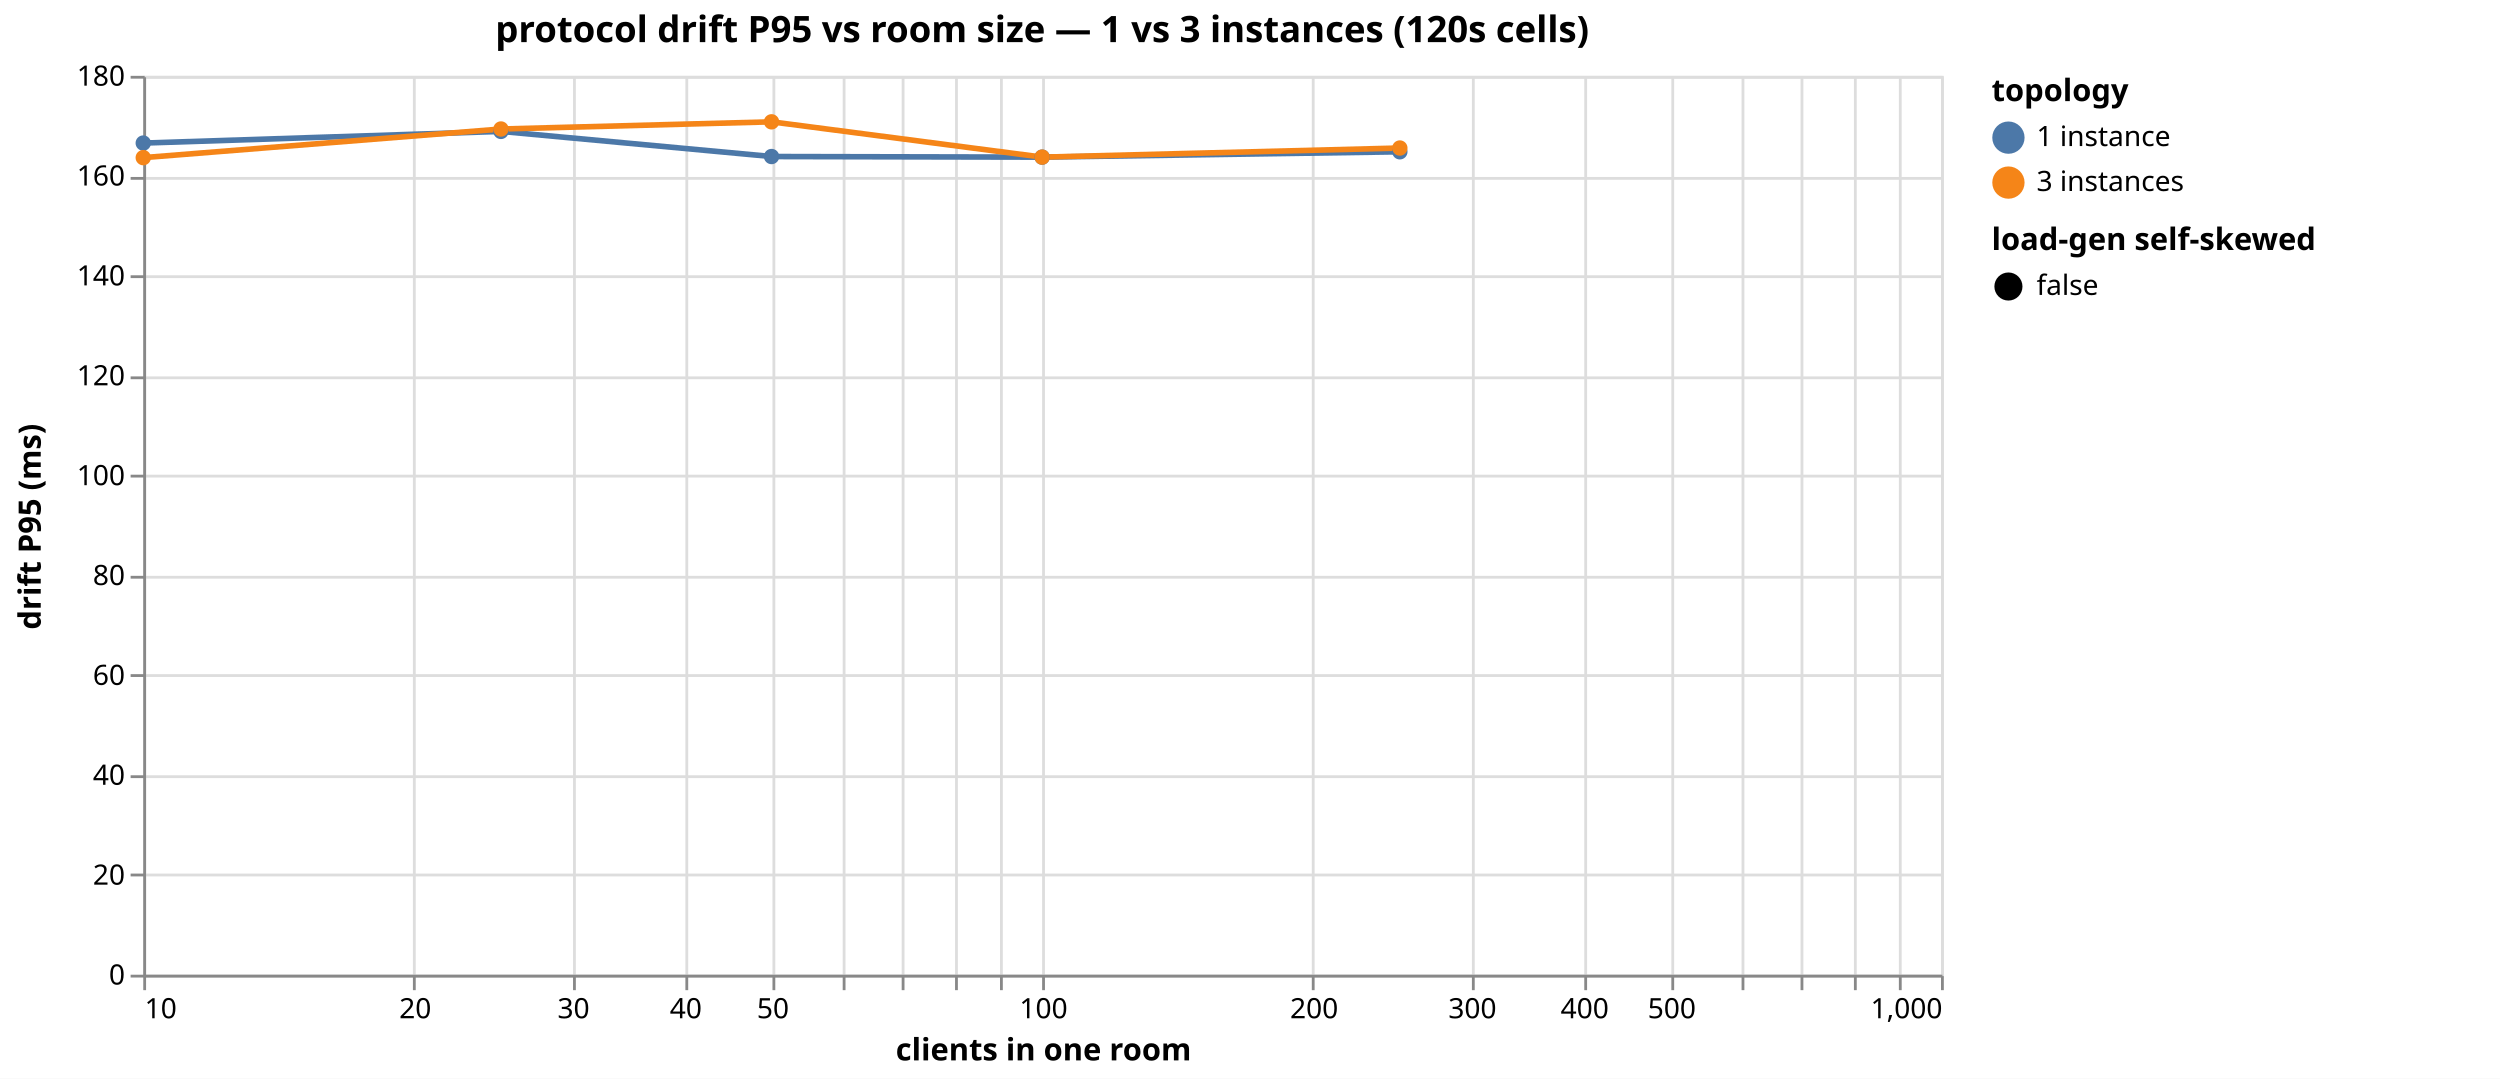
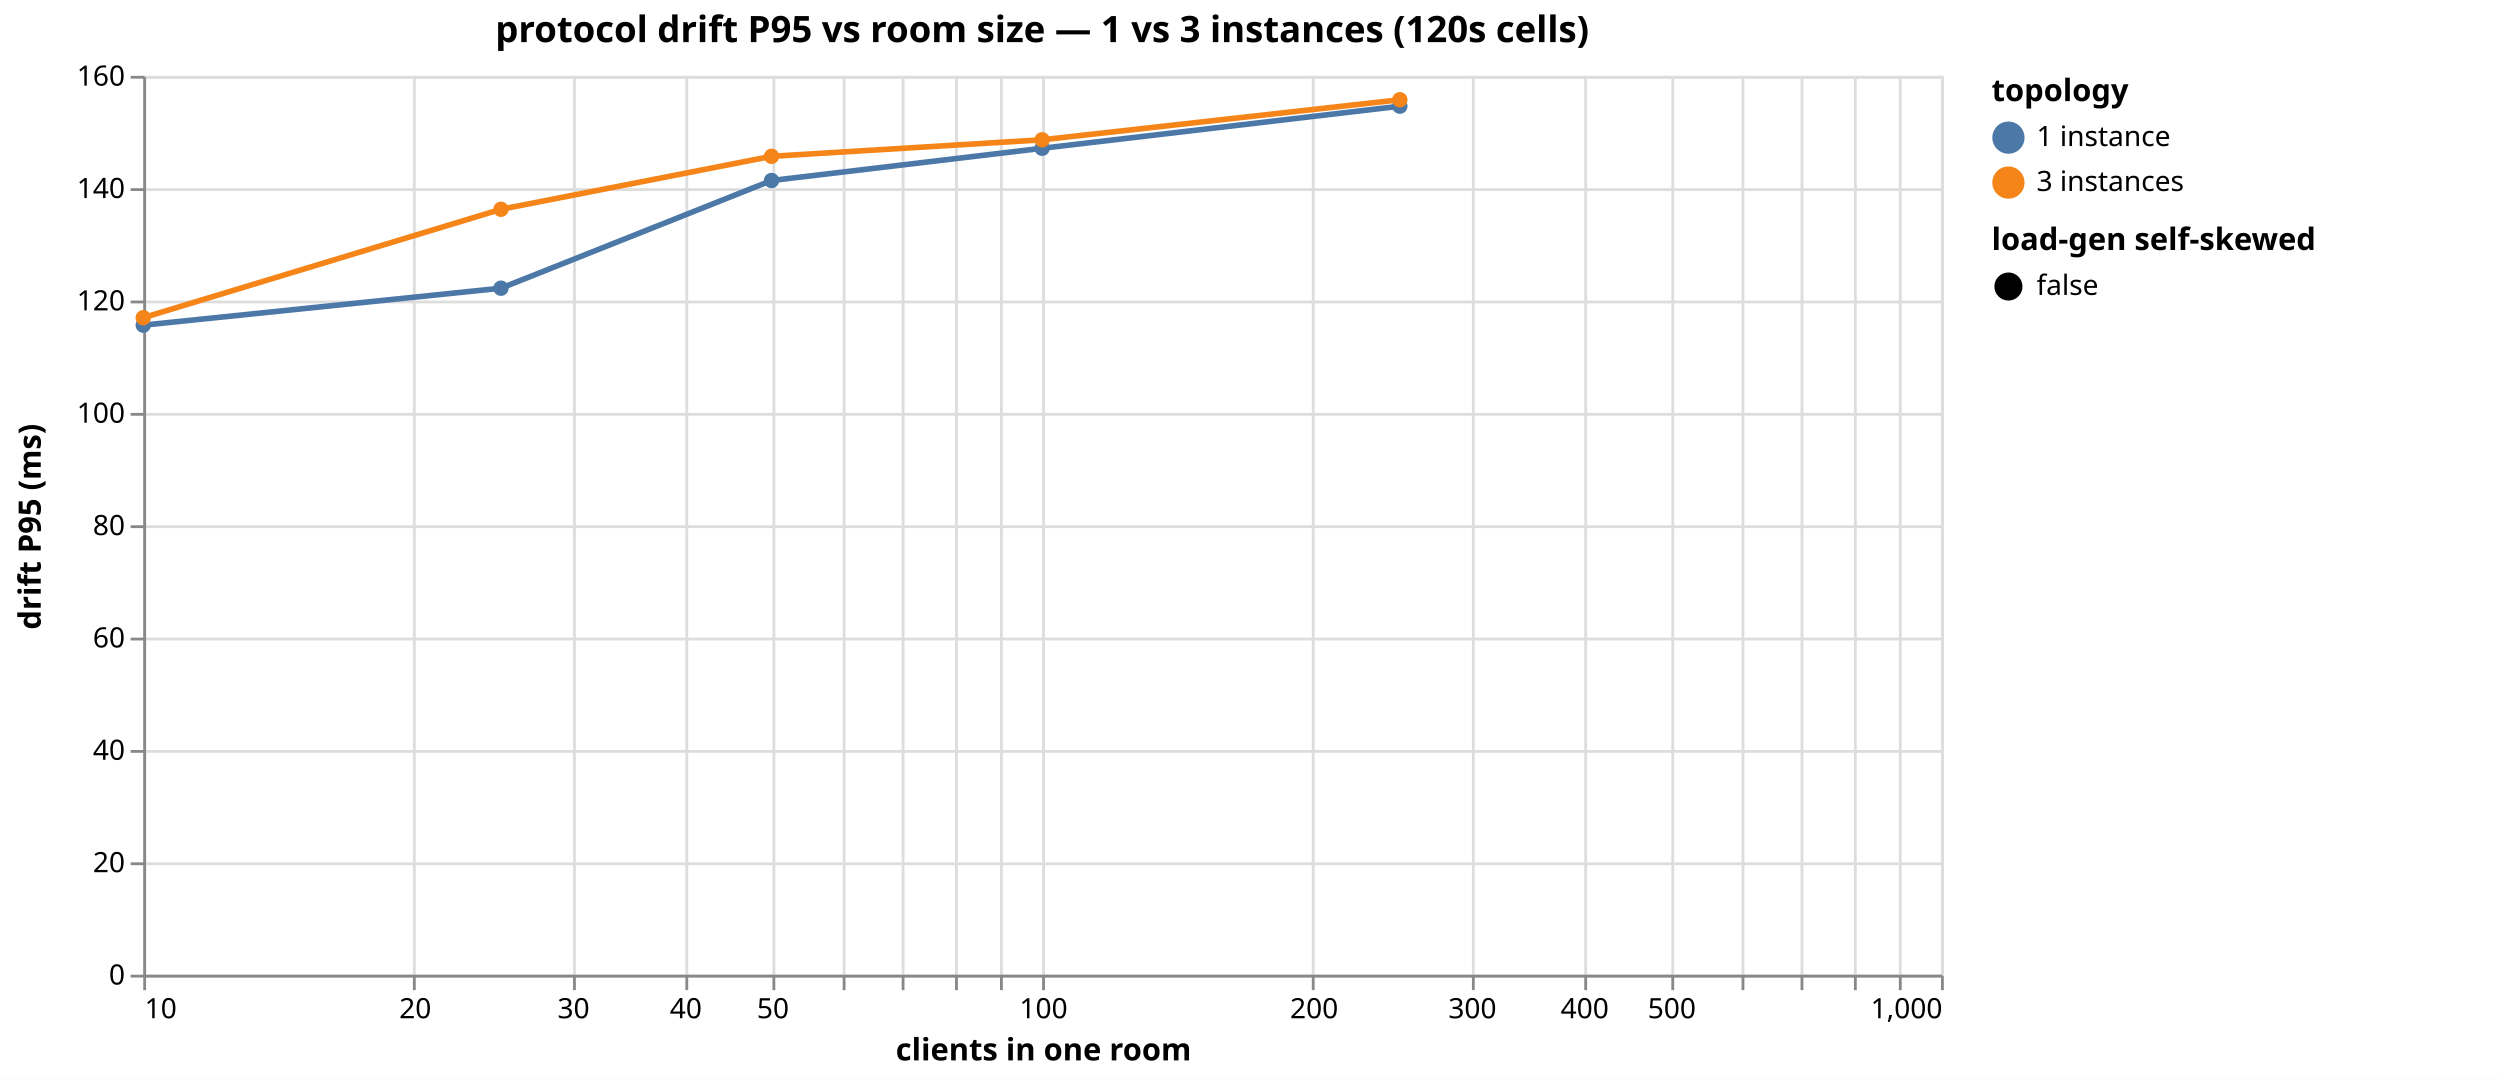
<svg xmlns="http://www.w3.org/2000/svg" version="1.1" class="marks" width="890" height="384" viewBox="0 0 890 384">
  <rect width="890" height="384" fill="white" />
  <g fill="none" stroke-miterlimit="10" transform="translate(51,27)">
    <g class="mark-group role-frame root" role="graphics-object" aria-roledescription="group mark container">
      <g transform="translate(0,0)">
        <path class="background" aria-hidden="true" d="M0.5,0.5h640v320h-640Z" stroke="#ddd" />
        <g>
          <g class="mark-group role-axis" aria-hidden="true">
            <g transform="translate(0.5,320.5)">
              <path class="background" aria-hidden="true" d="M0,0h0v0h0Z" pointer-events="none" />
              <g>
                <g class="mark-rule role-axis-grid" pointer-events="none">
                  <line transform="translate(0,-320)" x2="0" y2="320" stroke="#ddd" stroke-width="1" opacity="1" />
                  <line transform="translate(96,-320)" x2="0" y2="320" stroke="#ddd" stroke-width="1" opacity="1" />
                  <line transform="translate(153,-320)" x2="0" y2="320" stroke="#ddd" stroke-width="1" opacity="1" />
                  <line transform="translate(193,-320)" x2="0" y2="320" stroke="#ddd" stroke-width="1" opacity="1" />
                  <line transform="translate(224,-320)" x2="0" y2="320" stroke="#ddd" stroke-width="1" opacity="1" />
                  <line transform="translate(249,-320)" x2="0" y2="320" stroke="#ddd" stroke-width="1" opacity="1" />
                  <line transform="translate(270,-320)" x2="0" y2="320" stroke="#ddd" stroke-width="1" opacity="1" />
                  <line transform="translate(289,-320)" x2="0" y2="320" stroke="#ddd" stroke-width="1" opacity="1" />
                  <line transform="translate(305,-320)" x2="0" y2="320" stroke="#ddd" stroke-width="1" opacity="1" />
                  <line transform="translate(320,-320)" x2="0" y2="320" stroke="#ddd" stroke-width="1" opacity="1" />
                  <line transform="translate(416,-320)" x2="0" y2="320" stroke="#ddd" stroke-width="1" opacity="1" />
                  <line transform="translate(473,-320)" x2="0" y2="320" stroke="#ddd" stroke-width="1" opacity="1" />
                  <line transform="translate(513,-320)" x2="0" y2="320" stroke="#ddd" stroke-width="1" opacity="1" />
                  <line transform="translate(544,-320)" x2="0" y2="320" stroke="#ddd" stroke-width="1" opacity="1" />
                  <line transform="translate(569,-320)" x2="0" y2="320" stroke="#ddd" stroke-width="1" opacity="1" />
                  <line transform="translate(590,-320)" x2="0" y2="320" stroke="#ddd" stroke-width="1" opacity="1" />
                  <line transform="translate(609,-320)" x2="0" y2="320" stroke="#ddd" stroke-width="1" opacity="1" />
                  <line transform="translate(625,-320)" x2="0" y2="320" stroke="#ddd" stroke-width="1" opacity="1" />
                  <line transform="translate(640,-320)" x2="0" y2="320" stroke="#ddd" stroke-width="1" opacity="1" />
                </g>
              </g>
              <path class="foreground" aria-hidden="true" d="" pointer-events="none" display="none" />
            </g>
          </g>
          <g class="mark-group role-axis" aria-hidden="true">
            <g transform="translate(0.5,0.5)">
              <path class="background" aria-hidden="true" d="M0,0h0v0h0Z" pointer-events="none" />
              <g>
                <g class="mark-rule role-axis-grid" pointer-events="none">
                  <line transform="translate(0,320)" x2="640" y2="0" stroke="#ddd" stroke-width="1" opacity="1" />
-                   <line transform="translate(0,284)" x2="640" y2="0" stroke="#ddd" stroke-width="1" opacity="1" />
-                   <line transform="translate(0,249)" x2="640" y2="0" stroke="#ddd" stroke-width="1" opacity="1" />
-                   <line transform="translate(0,213)" x2="640" y2="0" stroke="#ddd" stroke-width="1" opacity="1" />
-                   <line transform="translate(0,178)" x2="640" y2="0" stroke="#ddd" stroke-width="1" opacity="1" />
-                   <line transform="translate(0,142)" x2="640" y2="0" stroke="#ddd" stroke-width="1" opacity="1" />
-                   <line transform="translate(0,107)" x2="640" y2="0" stroke="#ddd" stroke-width="1" opacity="1" />
-                   <line transform="translate(0,71)" x2="640" y2="0" stroke="#ddd" stroke-width="1" opacity="1" />
-                   <line transform="translate(0,36)" x2="640" y2="0" stroke="#ddd" stroke-width="1" opacity="1" />
+                   <line transform="translate(0,280)" x2="640" y2="0" stroke="#ddd" stroke-width="1" opacity="1" />
+                   <line transform="translate(0,240)" x2="640" y2="0" stroke="#ddd" stroke-width="1" opacity="1" />
+                   <line transform="translate(0,200)" x2="640" y2="0" stroke="#ddd" stroke-width="1" opacity="1" />
+                   <line transform="translate(0,160)" x2="640" y2="0" stroke="#ddd" stroke-width="1" opacity="1" />
+                   <line transform="translate(0,120)" x2="640" y2="0" stroke="#ddd" stroke-width="1" opacity="1" />
+                   <line transform="translate(0,80)" x2="640" y2="0" stroke="#ddd" stroke-width="1" opacity="1" />
+                   <line transform="translate(0,40)" x2="640" y2="0" stroke="#ddd" stroke-width="1" opacity="1" />
                  <line transform="translate(0,0)" x2="640" y2="0" stroke="#ddd" stroke-width="1" opacity="1" />
                </g>
              </g>
              <path class="foreground" aria-hidden="true" d="" pointer-events="none" display="none" />
            </g>
          </g>
          <g class="mark-group role-axis" role="graphics-symbol" aria-roledescription="axis" aria-label="X-axis titled 'clients in one room' for a log scale with values from 10 to 1,000">
            <g transform="translate(0.5,320.5)">
              <path class="background" aria-hidden="true" d="M0,0h0v0h0Z" pointer-events="none" />
              <g>
                <g class="mark-rule role-axis-tick" pointer-events="none">
                  <line transform="translate(0,0)" x2="0" y2="5" stroke="#888" stroke-width="1" opacity="1" />
                  <line transform="translate(96,0)" x2="0" y2="5" stroke="#888" stroke-width="1" opacity="1" />
                  <line transform="translate(153,0)" x2="0" y2="5" stroke="#888" stroke-width="1" opacity="1" />
                  <line transform="translate(193,0)" x2="0" y2="5" stroke="#888" stroke-width="1" opacity="1" />
                  <line transform="translate(224,0)" x2="0" y2="5" stroke="#888" stroke-width="1" opacity="1" />
                  <line transform="translate(249,0)" x2="0" y2="5" stroke="#888" stroke-width="1" opacity="1" />
                  <line transform="translate(270,0)" x2="0" y2="5" stroke="#888" stroke-width="1" opacity="1" />
                  <line transform="translate(289,0)" x2="0" y2="5" stroke="#888" stroke-width="1" opacity="1" />
                  <line transform="translate(305,0)" x2="0" y2="5" stroke="#888" stroke-width="1" opacity="1" />
                  <line transform="translate(320,0)" x2="0" y2="5" stroke="#888" stroke-width="1" opacity="1" />
                  <line transform="translate(416,0)" x2="0" y2="5" stroke="#888" stroke-width="1" opacity="1" />
                  <line transform="translate(473,0)" x2="0" y2="5" stroke="#888" stroke-width="1" opacity="1" />
                  <line transform="translate(513,0)" x2="0" y2="5" stroke="#888" stroke-width="1" opacity="1" />
                  <line transform="translate(544,0)" x2="0" y2="5" stroke="#888" stroke-width="1" opacity="1" />
                  <line transform="translate(569,0)" x2="0" y2="5" stroke="#888" stroke-width="1" opacity="1" />
                  <line transform="translate(590,0)" x2="0" y2="5" stroke="#888" stroke-width="1" opacity="1" />
                  <line transform="translate(609,0)" x2="0" y2="5" stroke="#888" stroke-width="1" opacity="1" />
                  <line transform="translate(625,0)" x2="0" y2="5" stroke="#888" stroke-width="1" opacity="1" />
                  <line transform="translate(640,0)" x2="0" y2="5" stroke="#888" stroke-width="1" opacity="1" />
                </g>
                <g class="mark-text role-axis-label" pointer-events="none">
                  <text text-anchor="start" transform="translate(0,15)" font-family="sans-serif" font-size="10px" fill="#000" opacity="1">10</text>
                  <text text-anchor="middle" transform="translate(96.3296,15)" font-family="sans-serif" font-size="10px" fill="#000" opacity="1">20</text>
                  <text text-anchor="middle" transform="translate(152.6788,15)" font-family="sans-serif" font-size="10px" fill="#000" opacity="1">30</text>
                  <text text-anchor="middle" transform="translate(192.6592,15)" font-family="sans-serif" font-size="10px" fill="#000" opacity="1">40</text>
                  <text text-anchor="middle" transform="translate(223.6704,15)" font-family="sans-serif" font-size="10px" fill="#000" opacity="1">50</text>
                  <text text-anchor="middle" transform="translate(249.0084,15)" font-family="sans-serif" font-size="10px" fill="#000" opacity="1" />
                  <text text-anchor="middle" transform="translate(270.4314,15)" font-family="sans-serif" font-size="10px" fill="#000" opacity="1" />
                  <text text-anchor="middle" transform="translate(288.9888,15)" font-family="sans-serif" font-size="10px" fill="#000" opacity="1" />
                  <text text-anchor="middle" transform="translate(305.3576,15)" font-family="sans-serif" font-size="10px" fill="#000" opacity="1" />
                  <text text-anchor="middle" transform="translate(320,15)" font-family="sans-serif" font-size="10px" fill="#000" opacity="1">100</text>
                  <text text-anchor="middle" transform="translate(416.3296,15)" font-family="sans-serif" font-size="10px" fill="#000" opacity="1">200</text>
                  <text text-anchor="middle" transform="translate(472.6788,15)" font-family="sans-serif" font-size="10px" fill="#000" opacity="1">300</text>
                  <text text-anchor="middle" transform="translate(512.6592,15)" font-family="sans-serif" font-size="10px" fill="#000" opacity="1">400</text>
                  <text text-anchor="middle" transform="translate(543.6704,15)" font-family="sans-serif" font-size="10px" fill="#000" opacity="1">500</text>
                  <text text-anchor="middle" transform="translate(569.0084,15)" font-family="sans-serif" font-size="10px" fill="#000" opacity="1" />
                  <text text-anchor="middle" transform="translate(590.4314,15)" font-family="sans-serif" font-size="10px" fill="#000" opacity="1" />
                  <text text-anchor="middle" transform="translate(608.9888,15)" font-family="sans-serif" font-size="10px" fill="#000" opacity="1" />
                  <text text-anchor="middle" transform="translate(625.3576,15)" font-family="sans-serif" font-size="10px" fill="#000" opacity="1" />
                  <text text-anchor="end" transform="translate(640,15)" font-family="sans-serif" font-size="10px" fill="#000" opacity="1">1,000</text>
                </g>
                <g class="mark-rule role-axis-domain" pointer-events="none">
                  <line transform="translate(0,0)" x2="640" y2="0" stroke="#888" stroke-width="1" opacity="1" />
                </g>
                <g class="mark-text role-axis-title" pointer-events="none">
                  <text text-anchor="middle" transform="translate(320,30)" font-family="sans-serif" font-size="11px" font-weight="bold" fill="#000" opacity="1">clients in one room</text>
                </g>
              </g>
              <path class="foreground" aria-hidden="true" d="" pointer-events="none" display="none" />
            </g>
          </g>
-           <g class="mark-group role-axis" role="graphics-symbol" aria-roledescription="axis" aria-label="Y-axis titled 'drift P95 (ms)' for a linear scale with values from 0 to 180">
+           <g class="mark-group role-axis" role="graphics-symbol" aria-roledescription="axis" aria-label="Y-axis titled 'drift P95 (ms)' for a linear scale with values from 0 to 160">
            <g transform="translate(0.5,0.5)">
              <path class="background" aria-hidden="true" d="M0,0h0v0h0Z" pointer-events="none" />
              <g>
                <g class="mark-rule role-axis-tick" pointer-events="none">
                  <line transform="translate(0,320)" x2="-5" y2="0" stroke="#888" stroke-width="1" opacity="1" />
-                   <line transform="translate(0,284)" x2="-5" y2="0" stroke="#888" stroke-width="1" opacity="1" />
-                   <line transform="translate(0,249)" x2="-5" y2="0" stroke="#888" stroke-width="1" opacity="1" />
-                   <line transform="translate(0,213)" x2="-5" y2="0" stroke="#888" stroke-width="1" opacity="1" />
-                   <line transform="translate(0,178)" x2="-5" y2="0" stroke="#888" stroke-width="1" opacity="1" />
-                   <line transform="translate(0,142)" x2="-5" y2="0" stroke="#888" stroke-width="1" opacity="1" />
-                   <line transform="translate(0,107)" x2="-5" y2="0" stroke="#888" stroke-width="1" opacity="1" />
-                   <line transform="translate(0,71)" x2="-5" y2="0" stroke="#888" stroke-width="1" opacity="1" />
-                   <line transform="translate(0,36)" x2="-5" y2="0" stroke="#888" stroke-width="1" opacity="1" />
+                   <line transform="translate(0,280)" x2="-5" y2="0" stroke="#888" stroke-width="1" opacity="1" />
+                   <line transform="translate(0,240)" x2="-5" y2="0" stroke="#888" stroke-width="1" opacity="1" />
+                   <line transform="translate(0,200)" x2="-5" y2="0" stroke="#888" stroke-width="1" opacity="1" />
+                   <line transform="translate(0,160)" x2="-5" y2="0" stroke="#888" stroke-width="1" opacity="1" />
+                   <line transform="translate(0,120)" x2="-5" y2="0" stroke="#888" stroke-width="1" opacity="1" />
+                   <line transform="translate(0,80)" x2="-5" y2="0" stroke="#888" stroke-width="1" opacity="1" />
+                   <line transform="translate(0,40)" x2="-5" y2="0" stroke="#888" stroke-width="1" opacity="1" />
                  <line transform="translate(0,0)" x2="-5" y2="0" stroke="#888" stroke-width="1" opacity="1" />
                </g>
                <g class="mark-text role-axis-label" pointer-events="none">
                  <text text-anchor="end" transform="translate(-7,323)" font-family="sans-serif" font-size="10px" fill="#000" opacity="1">0</text>
-                   <text text-anchor="end" transform="translate(-7,287.4444)" font-family="sans-serif" font-size="10px" fill="#000" opacity="1">20</text>
-                   <text text-anchor="end" transform="translate(-7,251.8889)" font-family="sans-serif" font-size="10px" fill="#000" opacity="1">40</text>
-                   <text text-anchor="end" transform="translate(-7,216.3333)" font-family="sans-serif" font-size="10px" fill="#000" opacity="1">60</text>
-                   <text text-anchor="end" transform="translate(-7,180.7778)" font-family="sans-serif" font-size="10px" fill="#000" opacity="1">80</text>
-                   <text text-anchor="end" transform="translate(-7,145.2222)" font-family="sans-serif" font-size="10px" fill="#000" opacity="1">100</text>
-                   <text text-anchor="end" transform="translate(-7,109.6667)" font-family="sans-serif" font-size="10px" fill="#000" opacity="1">120</text>
-                   <text text-anchor="end" transform="translate(-7,74.11111)" font-family="sans-serif" font-size="10px" fill="#000" opacity="1">140</text>
-                   <text text-anchor="end" transform="translate(-7,38.55556)" font-family="sans-serif" font-size="10px" fill="#000" opacity="1">160</text>
-                   <text text-anchor="end" transform="translate(-7,3)" font-family="sans-serif" font-size="10px" fill="#000" opacity="1">180</text>
+                   <text text-anchor="end" transform="translate(-7,283)" font-family="sans-serif" font-size="10px" fill="#000" opacity="1">20</text>
+                   <text text-anchor="end" transform="translate(-7,243)" font-family="sans-serif" font-size="10px" fill="#000" opacity="1">40</text>
+                   <text text-anchor="end" transform="translate(-7,203)" font-family="sans-serif" font-size="10px" fill="#000" opacity="1">60</text>
+                   <text text-anchor="end" transform="translate(-7,163)" font-family="sans-serif" font-size="10px" fill="#000" opacity="1">80</text>
+                   <text text-anchor="end" transform="translate(-7,123)" font-family="sans-serif" font-size="10px" fill="#000" opacity="1">100</text>
+                   <text text-anchor="end" transform="translate(-7,83)" font-family="sans-serif" font-size="10px" fill="#000" opacity="1">120</text>
+                   <text text-anchor="end" transform="translate(-7,43)" font-family="sans-serif" font-size="10px" fill="#000" opacity="1">140</text>
+                   <text text-anchor="end" transform="translate(-7,3)" font-family="sans-serif" font-size="10px" fill="#000" opacity="1">160</text>
                </g>
                <g class="mark-rule role-axis-domain" pointer-events="none">
                  <line transform="translate(0,320)" x2="0" y2="-320" stroke="#888" stroke-width="1" opacity="1" />
                </g>
                <g class="mark-text role-axis-title" pointer-events="none">
                  <text text-anchor="middle" transform="translate(-35,160) rotate(-90) translate(0,-2)" font-family="sans-serif" font-size="11px" font-weight="bold" fill="#000" opacity="1">drift P95 (ms)</text>
                </g>
              </g>
              <path class="foreground" aria-hidden="true" d="" pointer-events="none" display="none" />
            </g>
          </g>
          <g class="mark-group role-scope layer_0_pathgroup" role="graphics-object" aria-roledescription="group mark container">
            <g transform="translate(0,0)">
              <path class="background" aria-hidden="true" d="M0,0h640v320h-640Z" />
              <g>
                <g class="mark-line role-mark layer_0_marks" role="graphics-object" aria-roledescription="line mark container">
-                   <path aria-label="clients in one room: 10; drift P95 (ms): 166.537770529; topology: 1 instance; load-gen self-skewed: false" role="graphics-symbol" aria-roledescription="line mark" d="M0,23.933L127.341,19.78L223.67,28.725L320,28.942L447.341,27.036" stroke="#4c78a8" stroke-width="2" stroke-dasharray="1,0" />
+                   <path aria-label="clients in one room: 10; drift P95 (ms): 115.624528316; topology: 1 instance; load-gen self-skewed: false" role="graphics-symbol" aria-roledescription="line mark" d="M0,88.751L127.341,75.598L223.67,37.26L320,25.785L447.341,10.802" stroke="#4c78a8" stroke-width="2" stroke-dasharray="1,0" />
                </g>
              </g>
              <path class="foreground" aria-hidden="true" d="" display="none" />
            </g>
            <g transform="translate(0,0)">
              <path class="background" aria-hidden="true" d="M0,0h640v320h-640Z" />
              <g>
                <g class="mark-line role-mark layer_0_marks" role="graphics-object" aria-roledescription="line mark container">
-                   <path aria-label="clients in one room: 10; drift P95 (ms): 163.620547088; topology: 3 instances; load-gen self-skewed: false" role="graphics-symbol" aria-roledescription="line mark" d="M0,29.119L127.341,18.925L223.67,16.37L320,28.937L447.341,25.697" stroke="#f58518" stroke-width="2" stroke-dasharray="1,0" />
+                   <path aria-label="clients in one room: 10; drift P95 (ms): 116.952807604; topology: 3 instances; load-gen self-skewed: false" role="graphics-symbol" aria-roledescription="line mark" d="M0,86.094L127.341,47.505L223.67,28.642L320,22.759L447.341,8.508" stroke="#f58518" stroke-width="2" stroke-dasharray="1,0" />
                </g>
              </g>
              <path class="foreground" aria-hidden="true" d="" display="none" />
            </g>
          </g>
          <g class="mark-symbol role-mark layer_1_marks" role="graphics-object" aria-roledescription="symbol mark container">
-             <path aria-label="clients in one room: 10; drift P95 (ms): 166.537770529; topology: 1 instance; load-gen self-skewed: false" role="graphics-symbol" aria-roledescription="point" transform="translate(0,23.93285)" d="M2.739,0A2.739,2.739,0,1,1,-2.739,0A2.739,2.739,0,1,1,2.739,0" fill="#4c78a8" stroke-width="2" stroke-dasharray="1,0" opacity="1" />
-             <path aria-label="clients in one room: 10; drift P95 (ms): 163.620547088; topology: 3 instances; load-gen self-skewed: false" role="graphics-symbol" aria-roledescription="point" transform="translate(0,29.11903)" d="M2.739,0A2.739,2.739,0,1,1,-2.739,0A2.739,2.739,0,1,1,2.739,0" fill="#f58518" stroke-width="2" stroke-dasharray="1,0" opacity="1" />
-             <path aria-label="clients in one room: 25; drift P95 (ms): 168.873605711; topology: 1 instance; load-gen self-skewed: false" role="graphics-symbol" aria-roledescription="point" transform="translate(127.3408,19.78026)" d="M2.739,0A2.739,2.739,0,1,1,-2.739,0A2.739,2.739,0,1,1,2.739,0" fill="#4c78a8" stroke-width="2" stroke-dasharray="1,0" opacity="1" />
-             <path aria-label="clients in one room: 25; drift P95 (ms): 169.35457575; topology: 3 instances; load-gen self-skewed: false" role="graphics-symbol" aria-roledescription="point" transform="translate(127.3408,18.9252)" d="M2.739,0A2.739,2.739,0,1,1,-2.739,0A2.739,2.739,0,1,1,2.739,0" fill="#f58518" stroke-width="2" stroke-dasharray="1,0" opacity="1" />
-             <path aria-label="clients in one room: 50; drift P95 (ms): 163.842062753; topology: 1 instance; load-gen self-skewed: false" role="graphics-symbol" aria-roledescription="point" transform="translate(223.6704,28.72522)" d="M2.739,0A2.739,2.739,0,1,1,-2.739,0A2.739,2.739,0,1,1,2.739,0" fill="#4c78a8" stroke-width="2" stroke-dasharray="1,0" opacity="1" />
-             <path aria-label="clients in one room: 50; drift P95 (ms): 170.792080422; topology: 3 instances; load-gen self-skewed: false" role="graphics-symbol" aria-roledescription="point" transform="translate(223.6704,16.36963)" d="M2.739,0A2.739,2.739,0,1,1,-2.739,0A2.739,2.739,0,1,1,2.739,0" fill="#f58518" stroke-width="2" stroke-dasharray="1,0" opacity="1" />
-             <path aria-label="clients in one room: 100; drift P95 (ms): 163.720381689; topology: 1 instance; load-gen self-skewed: false" role="graphics-symbol" aria-roledescription="point" transform="translate(320,28.94154)" d="M2.739,0A2.739,2.739,0,1,1,-2.739,0A2.739,2.739,0,1,1,2.739,0" fill="#4c78a8" stroke-width="2" stroke-dasharray="1,0" opacity="1" />
-             <path aria-label="clients in one room: 100; drift P95 (ms): 163.723056148; topology: 3 instances; load-gen self-skewed: false" role="graphics-symbol" aria-roledescription="point" transform="translate(320,28.93679)" d="M2.739,0A2.739,2.739,0,1,1,-2.739,0A2.739,2.739,0,1,1,2.739,0" fill="#f58518" stroke-width="2" stroke-dasharray="1,0" opacity="1" />
-             <path aria-label="clients in one room: 250; drift P95 (ms): 164.79244996; topology: 1 instance; load-gen self-skewed: false" role="graphics-symbol" aria-roledescription="point" transform="translate(447.3408,27.03564)" d="M2.739,0A2.739,2.739,0,1,1,-2.739,0A2.739,2.739,0,1,1,2.739,0" fill="#4c78a8" stroke-width="2" stroke-dasharray="1,0" opacity="1" />
-             <path aria-label="clients in one room: 250; drift P95 (ms): 165.545216605; topology: 3 instances; load-gen self-skewed: false" role="graphics-symbol" aria-roledescription="point" transform="translate(447.3408,25.69739)" d="M2.739,0A2.739,2.739,0,1,1,-2.739,0A2.739,2.739,0,1,1,2.739,0" fill="#f58518" stroke-width="2" stroke-dasharray="1,0" opacity="1" />
+             <path aria-label="clients in one room: 10; drift P95 (ms): 115.624528316; topology: 1 instance; load-gen self-skewed: false" role="graphics-symbol" aria-roledescription="point" transform="translate(0,88.75094)" d="M2.739,0A2.739,2.739,0,1,1,-2.739,0A2.739,2.739,0,1,1,2.739,0" fill="#4c78a8" stroke-width="2" stroke-dasharray="1,0" opacity="1" />
+             <path aria-label="clients in one room: 10; drift P95 (ms): 116.952807604; topology: 3 instances; load-gen self-skewed: false" role="graphics-symbol" aria-roledescription="point" transform="translate(0,86.09438)" d="M2.739,0A2.739,2.739,0,1,1,-2.739,0A2.739,2.739,0,1,1,2.739,0" fill="#f58518" stroke-width="2" stroke-dasharray="1,0" opacity="1" />
+             <path aria-label="clients in one room: 25; drift P95 (ms): 122.200791947; topology: 1 instance; load-gen self-skewed: false" role="graphics-symbol" aria-roledescription="point" transform="translate(127.3408,75.59842)" d="M2.739,0A2.739,2.739,0,1,1,-2.739,0A2.739,2.739,0,1,1,2.739,0" fill="#4c78a8" stroke-width="2" stroke-dasharray="1,0" opacity="1" />
+             <path aria-label="clients in one room: 25; drift P95 (ms): 136.247269103; topology: 3 instances; load-gen self-skewed: false" role="graphics-symbol" aria-roledescription="point" transform="translate(127.3408,47.50546)" d="M2.739,0A2.739,2.739,0,1,1,-2.739,0A2.739,2.739,0,1,1,2.739,0" fill="#f58518" stroke-width="2" stroke-dasharray="1,0" opacity="1" />
+             <path aria-label="clients in one room: 50; drift P95 (ms): 141.370109731; topology: 1 instance; load-gen self-skewed: false" role="graphics-symbol" aria-roledescription="point" transform="translate(223.6704,37.25978)" d="M2.739,0A2.739,2.739,0,1,1,-2.739,0A2.739,2.739,0,1,1,2.739,0" fill="#4c78a8" stroke-width="2" stroke-dasharray="1,0" opacity="1" />
+             <path aria-label="clients in one room: 50; drift P95 (ms): 145.679017463; topology: 3 instances; load-gen self-skewed: false" role="graphics-symbol" aria-roledescription="point" transform="translate(223.6704,28.64197)" d="M2.739,0A2.739,2.739,0,1,1,-2.739,0A2.739,2.739,0,1,1,2.739,0" fill="#f58518" stroke-width="2" stroke-dasharray="1,0" opacity="1" />
+             <path aria-label="clients in one room: 100; drift P95 (ms): 147.107581291; topology: 1 instance; load-gen self-skewed: false" role="graphics-symbol" aria-roledescription="point" transform="translate(320,25.78484)" d="M2.739,0A2.739,2.739,0,1,1,-2.739,0A2.739,2.739,0,1,1,2.739,0" fill="#4c78a8" stroke-width="2" stroke-dasharray="1,0" opacity="1" />
+             <path aria-label="clients in one room: 100; drift P95 (ms): 148.620703231; topology: 3 instances; load-gen self-skewed: false" role="graphics-symbol" aria-roledescription="point" transform="translate(320,22.75859)" d="M2.739,0A2.739,2.739,0,1,1,-2.739,0A2.739,2.739,0,1,1,2.739,0" fill="#f58518" stroke-width="2" stroke-dasharray="1,0" opacity="1" />
+             <path aria-label="clients in one room: 250; drift P95 (ms): 154.599004887; topology: 1 instance; load-gen self-skewed: false" role="graphics-symbol" aria-roledescription="point" transform="translate(447.3408,10.80199)" d="M2.739,0A2.739,2.739,0,1,1,-2.739,0A2.739,2.739,0,1,1,2.739,0" fill="#4c78a8" stroke-width="2" stroke-dasharray="1,0" opacity="1" />
+             <path aria-label="clients in one room: 250; drift P95 (ms): 155.746112236; topology: 3 instances; load-gen self-skewed: false" role="graphics-symbol" aria-roledescription="point" transform="translate(447.3408,8.507776)" d="M2.739,0A2.739,2.739,0,1,1,-2.739,0A2.739,2.739,0,1,1,2.739,0" fill="#f58518" stroke-width="2" stroke-dasharray="1,0" opacity="1" />
          </g>
          <g class="mark-group role-legend" role="graphics-symbol" aria-roledescription="legend" aria-label="Symbol legend titled 'topology' for fill color and stroke color with 2 values: 1 instance, 3 instances">
            <g transform="translate(658,0)">
              <path class="background" aria-hidden="true" d="M0,0h104v45h-104Z" pointer-events="none" />
              <g>
                <g class="mark-group role-legend-entry">
                  <g transform="translate(0,16)">
                    <path class="background" aria-hidden="true" d="M0,0h0v0h0Z" pointer-events="none" />
                    <g>
                      <g class="mark-group role-scope" role="graphics-object" aria-roledescription="group mark container">
                        <g transform="translate(0,0)">
                          <path class="background" aria-hidden="true" d="M0,0h104v12.5h-104Z" pointer-events="none" opacity="1" />
                          <g>
                            <g class="mark-symbol role-legend-symbol" pointer-events="none">
                              <path transform="translate(6,6)" d="M5,0A5,5,0,1,1,-5,0A5,5,0,1,1,5,0" fill="#4c78a8" stroke="#4c78a8" stroke-width="1.5" opacity="1" />
                            </g>
                            <g class="mark-text role-legend-label" pointer-events="none">
                              <text text-anchor="start" transform="translate(16,9)" font-family="sans-serif" font-size="10px" fill="#000" opacity="1">1 instance</text>
                            </g>
                          </g>
                          <path class="foreground" aria-hidden="true" d="" pointer-events="none" display="none" />
                        </g>
                        <g transform="translate(0,16)">
                          <path class="background" aria-hidden="true" d="M0,0h104v12.5h-104Z" pointer-events="none" opacity="1" />
                          <g>
                            <g class="mark-symbol role-legend-symbol" pointer-events="none">
                              <path transform="translate(6,6)" d="M5,0A5,5,0,1,1,-5,0A5,5,0,1,1,5,0" fill="#f58518" stroke="#f58518" stroke-width="1.5" opacity="1" />
                            </g>
                            <g class="mark-text role-legend-label" pointer-events="none">
                              <text text-anchor="start" transform="translate(16,9)" font-family="sans-serif" font-size="10px" fill="#000" opacity="1">3 instances</text>
                            </g>
                          </g>
                          <path class="foreground" aria-hidden="true" d="" pointer-events="none" display="none" />
                        </g>
                      </g>
                    </g>
                    <path class="foreground" aria-hidden="true" d="" pointer-events="none" display="none" />
                  </g>
                </g>
                <g class="mark-text role-legend-title" pointer-events="none">
                  <text text-anchor="start" transform="translate(0,9)" font-family="sans-serif" font-size="11px" font-weight="bold" fill="#000" opacity="1">topology</text>
                </g>
              </g>
              <path class="foreground" aria-hidden="true" d="" pointer-events="none" display="none" />
            </g>
          </g>
          <g class="mark-group role-legend" role="graphics-symbol" aria-roledescription="legend" aria-label="Symbol legend titled 'load-gen self-skewed' for strokeDash with 1 value: false">
            <g transform="translate(658,53)">
              <path class="background" aria-hidden="true" d="M0,0h176v29h-176Z" pointer-events="none" />
              <g>
                <g class="mark-group role-legend-entry">
                  <g transform="translate(0,16)">
                    <path class="background" aria-hidden="true" d="M0,0h0v0h0Z" pointer-events="none" />
                    <g>
                      <g class="mark-group role-scope" role="graphics-object" aria-roledescription="group mark container">
                        <g transform="translate(0,0)">
                          <path class="background" aria-hidden="true" d="M0,0h56v12.5h-56Z" pointer-events="none" opacity="1" />
                          <g>
                            <g class="mark-symbol role-legend-symbol" pointer-events="none">
                              <path transform="translate(6,6)" d="M5,0A5,5,0,1,1,-5,0A5,5,0,1,1,5,0" fill="black" fill-opacity="1" stroke-width="1.5" stroke-dasharray="1,0" opacity="1" />
                            </g>
                            <g class="mark-text role-legend-label" pointer-events="none">
                              <text text-anchor="start" transform="translate(16,9)" font-family="sans-serif" font-size="10px" fill="#000" opacity="1">false</text>
                            </g>
                          </g>
                          <path class="foreground" aria-hidden="true" d="" pointer-events="none" display="none" />
                        </g>
                      </g>
                    </g>
                    <path class="foreground" aria-hidden="true" d="" pointer-events="none" display="none" />
                  </g>
                </g>
                <g class="mark-text role-legend-title" pointer-events="none">
                  <text text-anchor="start" transform="translate(0,9)" font-family="sans-serif" font-size="11px" font-weight="bold" fill="#000" opacity="1">load-gen self-skewed</text>
                </g>
              </g>
              <path class="foreground" aria-hidden="true" d="" pointer-events="none" display="none" />
            </g>
          </g>
          <g class="mark-group role-title">
            <g transform="translate(320,-22)">
              <path class="background" aria-hidden="true" d="M0,0h0v0h0Z" pointer-events="none" />
              <g>
                <g class="mark-text role-title-text" role="graphics-symbol" aria-roledescription="title" aria-label="Title text 'protocol drift P95 vs room size — 1 vs 3 instances (120s cells)'" pointer-events="none">
                  <text text-anchor="middle" transform="translate(0,10)" font-family="sans-serif" font-size="13px" font-weight="bold" fill="#000" opacity="1">protocol drift P95 vs room size — 1 vs 3 instances (120s cells)</text>
                </g>
              </g>
              <path class="foreground" aria-hidden="true" d="" pointer-events="none" display="none" />
            </g>
          </g>
        </g>
        <path class="foreground" aria-hidden="true" d="" display="none" />
      </g>
    </g>
  </g>
</svg>
